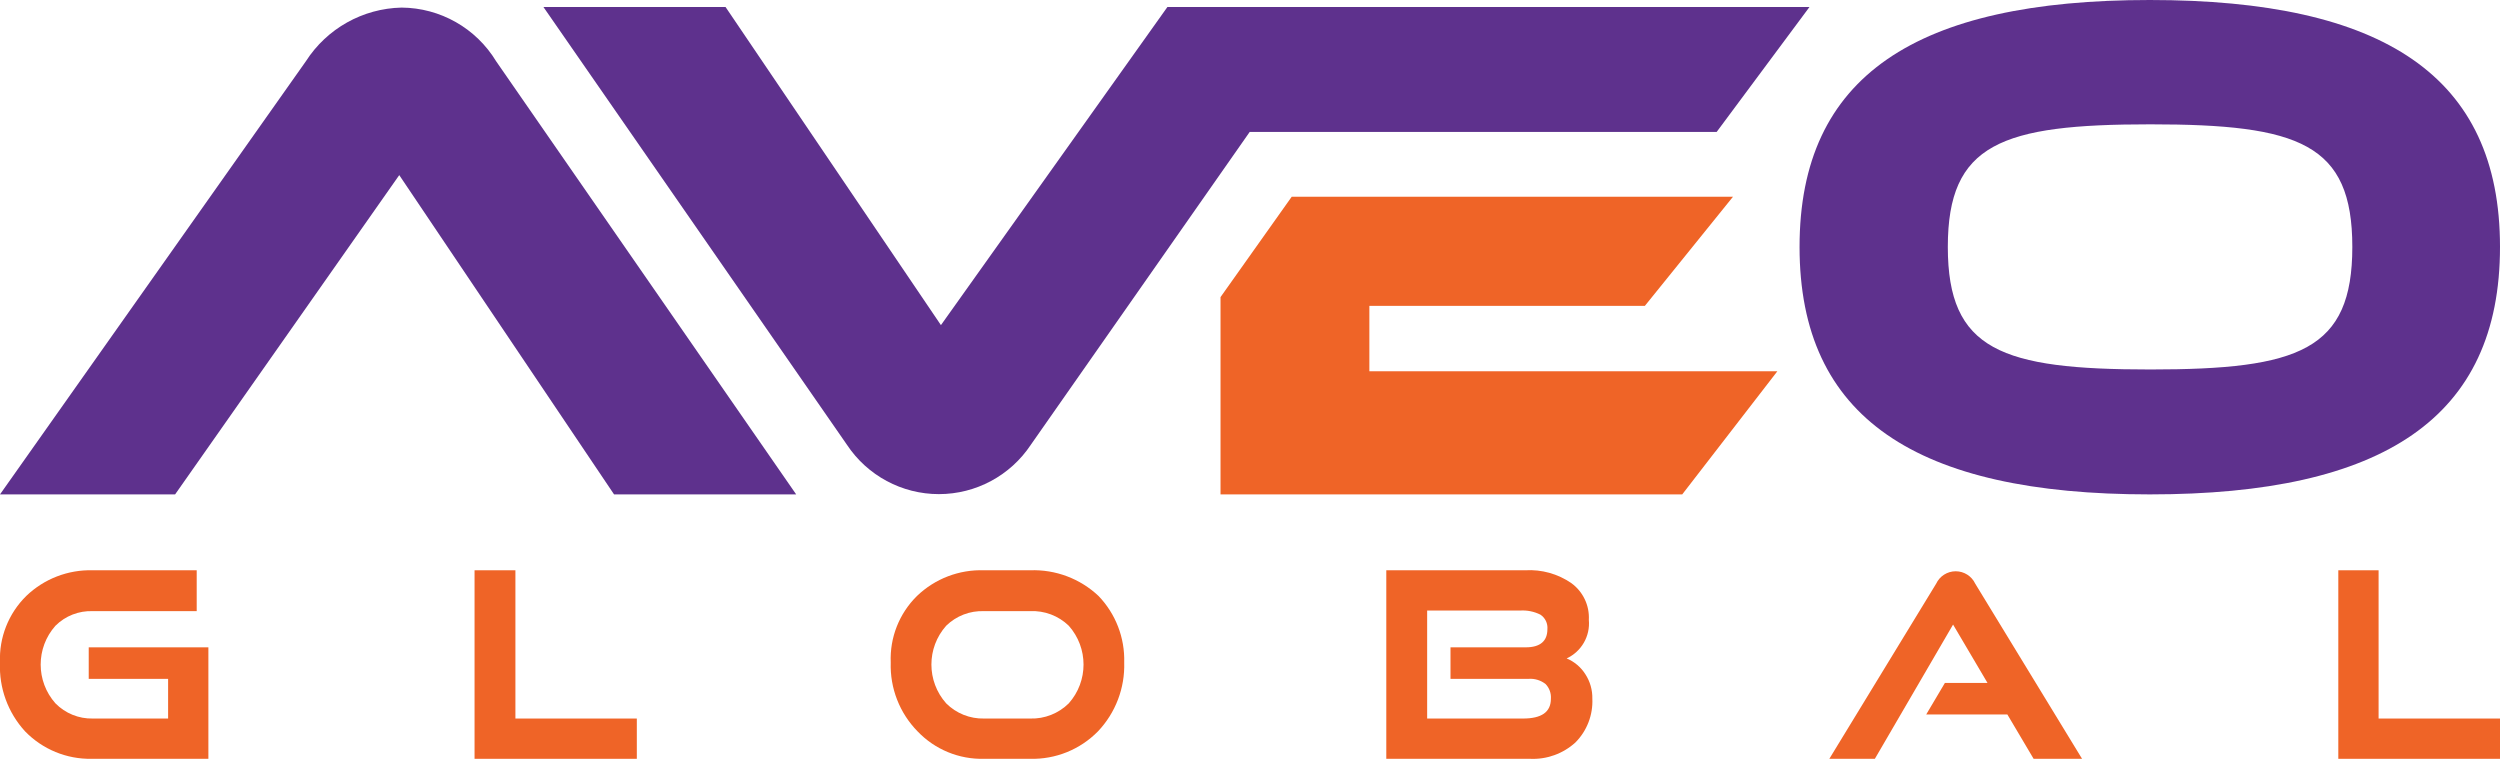
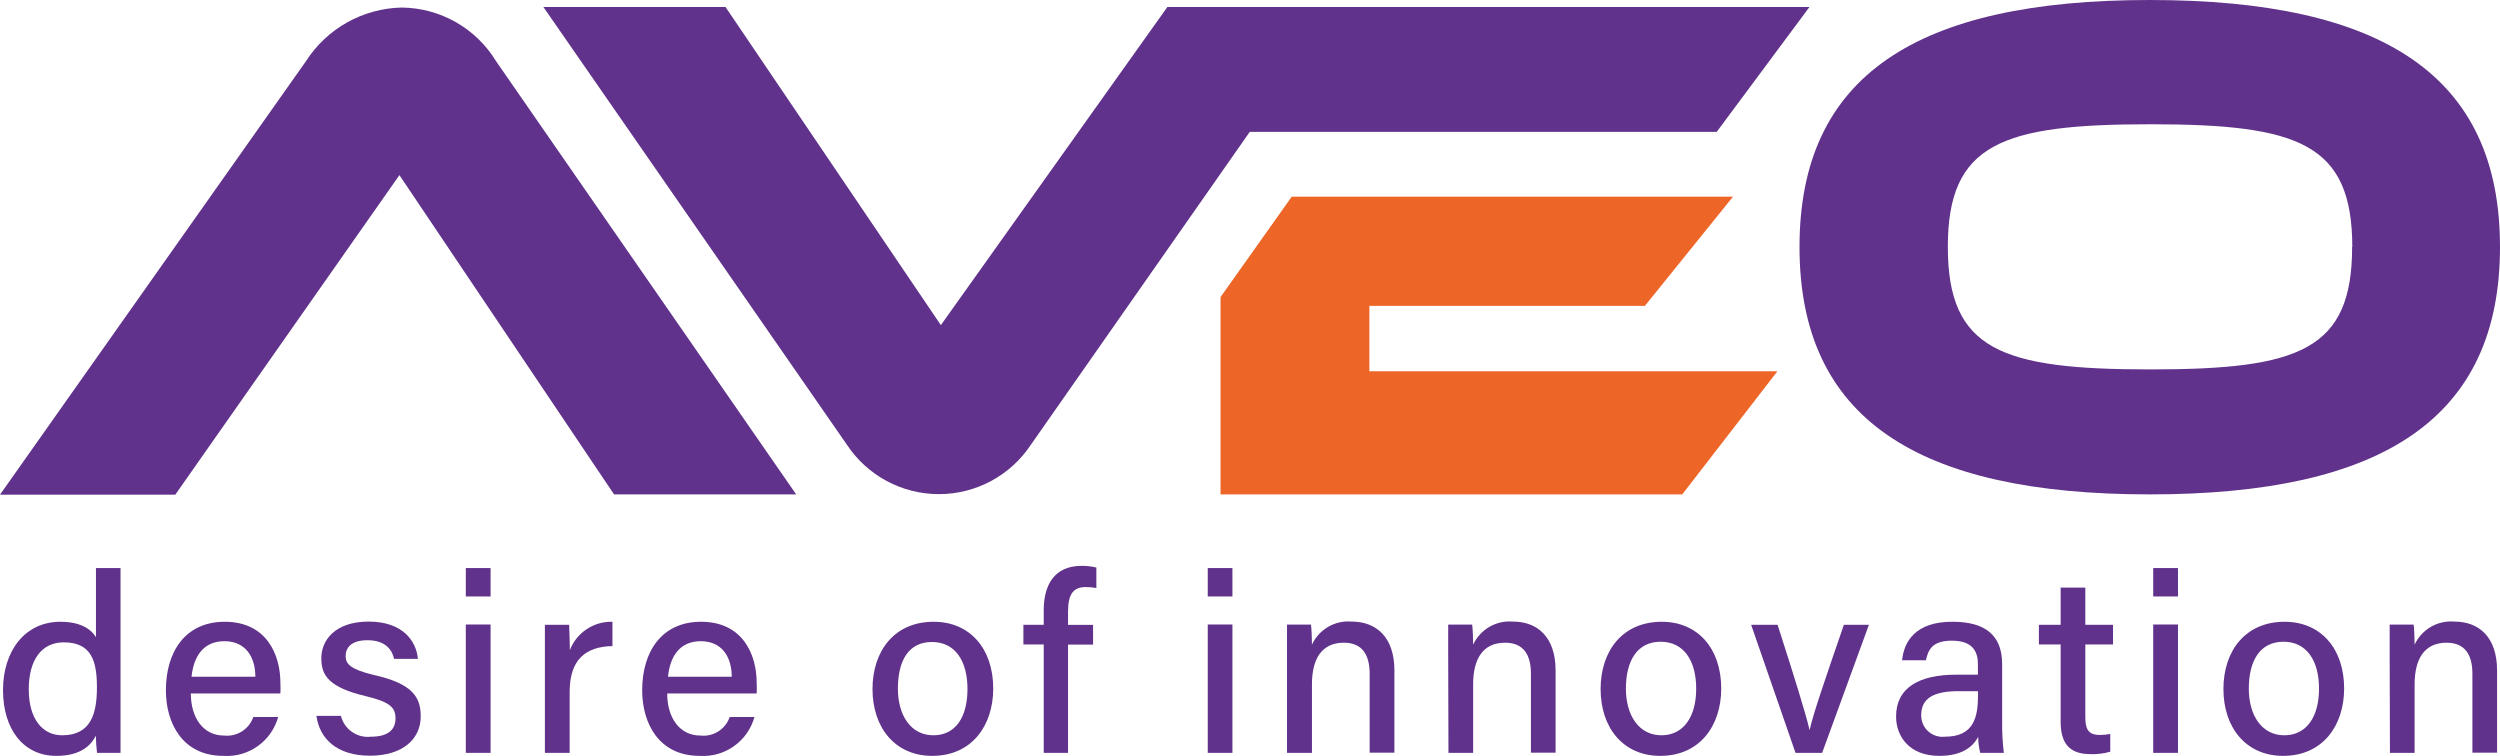
- <svg xmlns="http://www.w3.org/2000/svg" id="Layer_1" data-name="Layer 1" viewBox="0 0 42.83 13">
+ <svg xmlns="http://www.w3.org/2000/svg" id="Layer_1" data-name="Layer 1" viewBox="0 0 281.66 85.16">
  <defs>
-     <style>.cls-1{fill:#5e318d;}.cls-2{fill:#ef6427;}</style>
+     <style>.cls-1{fill:#60328b;}.cls-2{fill:#ed6628;}</style>
  </defs>
-   <path class="cls-1" d="M9.31.12h3.12l3.69,5.45L20,.12H31L29.41,2.26h-8L17.66,7.62a1.89,1.89,0,0,1-3.15,0Z" />
-   <polyline class="cls-2" points="22.13 3.37 20.91 5.09 20.91 8.47 28.82 8.47 30.45 6.36 23.46 6.36 23.46 5.24 28.18 5.24 29.69 3.37 22.13 3.37" />
-   <path class="cls-1" d="M10.52,8.47,6.84,3,3,8.47H0L5.24,1.05A2,2,0,0,1,6.88.13a1.91,1.91,0,0,1,1.62.92l5.14,7.42Z" />
-   <path class="cls-1" d="M42.83,4.23c0,2.93-2,4.24-6,4.24s-6-1.31-6-4.24,2-4.23,6-4.23S42.83,1.3,42.83,4.23Zm-2.53,0c0-1.77-.91-2.1-3.46-2.1s-3.47.33-3.47,2.1.92,2.1,3.47,2.1S40.3,6,40.3,4.23Z" />
-   <path class="cls-2" d="M3.57,13h-2a1.55,1.55,0,0,1-1.14-.47A1.64,1.64,0,0,1,0,11.35a1.51,1.51,0,0,1,.45-1.14,1.58,1.58,0,0,1,1.14-.44H3.37v.7H1.59a.86.86,0,0,0-.64.25,1,1,0,0,0,0,1.33.87.87,0,0,0,.64.26H2.88v-.68H1.52v-.54H3.57Z" />
-   <path class="cls-2" d="M10.91,13H8.13V9.77h.7v2.54h2.08Z" />
-   <path class="cls-2" d="M17.65,13h-.79a1.52,1.52,0,0,1-1.14-.47,1.61,1.61,0,0,1-.46-1.18,1.51,1.51,0,0,1,.45-1.14,1.58,1.58,0,0,1,1.15-.44h.79a1.62,1.62,0,0,1,1.17.44,1.58,1.58,0,0,1,.44,1.14,1.64,1.64,0,0,1-.45,1.18A1.57,1.57,0,0,1,17.65,13Zm-.79-.69h.79a.9.9,0,0,0,.66-.26,1,1,0,0,0,0-1.33.89.89,0,0,0-.66-.25h-.79a.88.88,0,0,0-.65.25,1,1,0,0,0,0,1.33A.89.89,0,0,0,16.86,12.31Z" />
-   <path class="cls-2" d="M26.21,13H23.75V9.77h2.38a1.26,1.26,0,0,1,.79.22.73.73,0,0,1,.3.63.66.66,0,0,1-.38.66.7.7,0,0,1,.32.27.74.74,0,0,1,.12.42,1,1,0,0,1-.29.75A1.08,1.08,0,0,1,26.21,13Zm0-1.37H24.85v-.54h1.29c.25,0,.37-.11.37-.31a.27.27,0,0,0-.12-.25.68.68,0,0,0-.35-.07H24.45v1.85h1.64c.32,0,.48-.11.48-.34a.33.33,0,0,0-.09-.25A.42.42,0,0,0,26.19,11.63Z" />
-   <path class="cls-2" d="M35.67,13h-.83l-.45-.76H33l.32-.54h.73l-.59-1L32.12,13h-.78L33.17,10a.37.37,0,0,1,.67,0Z" />
-   <path class="cls-2" d="M42.83,13H40.06V9.77h.69v2.54h2.08Z" />
+   <path class="cls-1" d="M61.22.79H81.74L106,36.63,131.52.79h72.34L193.41,14.86H140.8L116.14,50.11a12.43,12.43,0,0,1-20.72,0Z" />
+   <polyline class="cls-2" points="145.53 22.16 137.51 33.47 137.51 55.7 189.53 55.7 200.25 41.83 154.28 41.83 154.28 34.46 185.32 34.46 195.25 22.16 145.53 22.16" />
+   <path class="cls-1" d="M69.18,55.7,45,19.73l-25.25,36H0L34.46,6.91A13.16,13.16,0,0,1,45.24.85,12.6,12.6,0,0,1,55.9,6.91L89.7,55.7Z" />
+   <path class="cls-1" d="M281.66,27.82c0,19.27-13.15,27.88-39.46,27.88s-39.46-8.61-39.46-27.88S215.9,0,242.2,0,281.66,8.55,281.66,27.82Zm-16.64,0C265,16.18,259,14,242.27,14s-22.82,2.17-22.82,13.81,6.05,13.81,22.82,13.81S265,39.46,265,27.82Z" />
+   <path class="cls-1" d="M13.58,64V80.76c0,1.35,0,2.68,0,4.06H10.93a18.54,18.54,0,0,1-.13-1.94c-.71,1.43-2.13,2.28-4.46,2.28-3.7,0-6-3-6-7.41s2.46-7.7,6.47-7.7c2.46,0,3.59,1,4,1.75V64ZM3.24,77.67C3.24,81,4.79,82.84,7,82.84c3.26,0,3.92-2.46,3.92-5.41s-.61-5.06-3.74-5.06C4.71,72.37,3.24,74.31,3.24,77.67Z" />
+   <path class="cls-1" d="M21.5,78.13c0,2.72,1.38,4.74,3.74,4.74a3.13,3.13,0,0,0,3.3-2.09h2.8a6,6,0,0,1-6.18,4.38c-4.58,0-6.47-3.66-6.47-7.39,0-4.34,2.19-7.72,6.63-7.72,4.71,0,6.27,3.7,6.27,6.88a11.44,11.44,0,0,1,0,1.2Zm7.27-1.89c0-2.24-1.12-4-3.48-4s-3.47,1.68-3.71,4Z" />
+   <path class="cls-1" d="M38.41,80.65A3.12,3.12,0,0,0,41.79,83c2,0,2.77-.84,2.77-2.07s-.65-1.84-3.28-2.48c-4.23-1-5.08-2.33-5.08-4.3s1.5-4.12,5.34-4.12,5.37,2.2,5.54,4.2H44.4c-.19-.86-.83-2.1-3-2.1-1.89,0-2.46.9-2.46,1.79s.57,1.5,3.16,2.12c4.46,1,5.3,2.55,5.3,4.69,0,2.5-2,4.41-5.72,4.41S36,83.23,35.65,80.65Z" />
+   <path class="cls-1" d="M52.48,64h2.79v3.2H52.48Zm0,6.36h2.79V84.82H52.48Z" />
+   <path class="cls-1" d="M61.39,74.31c0-1.91,0-3.07,0-3.92h2.73c0,.39.08,1.58.08,2.86A5,5,0,0,1,69,70.05v2.74c-2.95.06-4.82,1.45-4.82,5.16v6.87H61.39Z" />
+   <path class="cls-1" d="M75.17,78.13c0,2.72,1.38,4.74,3.74,4.74a3.12,3.12,0,0,0,3.3-2.09H85a6,6,0,0,1-6.18,4.38c-4.58,0-6.47-3.66-6.47-7.39,0-4.34,2.19-7.72,6.63-7.72,4.71,0,6.27,3.7,6.27,6.88a11.44,11.44,0,0,1,0,1.2Zm7.27-1.89c0-2.24-1.12-4-3.48-4s-3.47,1.68-3.7,4Z" />
+   <path class="cls-1" d="M111.9,77.57c0,4.2-2.43,7.59-6.87,7.59-4.2,0-6.73-3.2-6.73-7.53s2.5-7.58,6.89-7.58C109.25,70.05,111.9,73.05,111.9,77.57Zm-10.74,0c0,3.09,1.5,5.27,4,5.27S109,80.79,109,77.62s-1.4-5.29-4-5.29S101.16,74.36,101.16,77.6Z" />
+   <path class="cls-1" d="M117.59,84.82V72.61H115.3V70.39h2.29V68.75c0-2.72,1.1-5,4.28-5a7,7,0,0,1,1.65.19v2.31a6.42,6.42,0,0,0-1.19-.11c-1.42,0-2,.8-2,2.8v1.46h2.82v2.22h-2.82V84.82Z" />
+   <path class="cls-1" d="M136.07,64h2.78v3.2h-2.78Zm0,6.36h2.78V84.82h-2.78Z" />
+   <path class="cls-1" d="M145,74c0-1.24,0-2.53,0-3.63h2.7c.07.41.11,1.83.11,2.26a4.5,4.5,0,0,1,4.47-2.6c2.74,0,4.82,1.71,4.82,5.51v9.26h-2.79V75.9c0-2.07-.79-3.49-2.91-3.49-2.52,0-3.59,1.86-3.59,4.69v7.72H145Z" />
+   <path class="cls-1" d="M163.16,74c0-1.24,0-2.53,0-3.63h2.7c.07.41.11,1.83.11,2.26a4.52,4.52,0,0,1,4.48-2.6c2.74,0,4.81,1.71,4.81,5.51v9.26h-2.78V75.9c0-2.07-.79-3.49-2.91-3.49-2.53,0-3.6,1.86-3.6,4.69v7.72h-2.78Z" />
+   <path class="cls-1" d="M193.92,77.57c0,4.2-2.42,7.59-6.87,7.59-4.2,0-6.72-3.2-6.72-7.53s2.5-7.58,6.89-7.58C191.27,70.05,193.92,73.05,193.92,77.57Zm-10.74,0c0,3.09,1.51,5.27,4,5.27s3.92-2.08,3.92-5.25-1.41-5.29-4-5.29S183.18,74.36,183.18,77.6Z" />
+   <path class="cls-1" d="M200.27,70.39c1.83,5.7,3.2,10.09,3.61,11.88h0c.36-1.76,1.87-6.09,3.86-11.88h2.82l-5.27,14.43h-3l-5-14.43Z" />
+   <path class="cls-1" d="M225.57,81.56a25.5,25.5,0,0,0,.19,3.26H223.1a7.65,7.65,0,0,1-.23-1.8c-.5.94-1.62,2.14-4.38,2.14-3.41,0-4.87-2.23-4.87-4.43,0-3.24,2.55-4.72,6.83-4.72h2.39V74.85c0-1.23-.4-2.67-2.94-2.67-2.27,0-2.67,1.1-2.92,2.21H214.3c.2-2.1,1.5-4.36,5.69-4.34,3.6,0,5.58,1.46,5.58,4.77Zm-2.72-3.69h-2.2c-2.78,0-4.2.79-4.2,2.7A2.4,2.4,0,0,0,219.12,83c3.29,0,3.73-2.23,3.73-4.71Z" />
+   <path class="cls-1" d="M229.71,70.39h2.45V66.2h2.78v4.19h3.12v2.22h-3.12V80.8c0,1.35.34,2,1.62,2a5.55,5.55,0,0,0,1.19-.11v2a7,7,0,0,1-2.26.27c-2.35,0-3.33-1.23-3.33-3.65V72.61h-2.45Z" />
+   <path class="cls-1" d="M242.59,64h2.79v3.2h-2.79Zm0,6.36h2.79V84.82h-2.79Z" />
+   <path class="cls-1" d="M264.1,77.57c0,4.2-2.43,7.59-6.87,7.59-4.2,0-6.73-3.2-6.73-7.53s2.5-7.58,6.89-7.58C261.45,70.05,264.1,73.05,264.1,77.57Zm-10.74,0c0,3.09,1.5,5.27,4,5.27s3.91-2.08,3.91-5.25-1.4-5.29-4-5.29S253.36,74.36,253.36,77.6Z" />
+   <path class="cls-1" d="M269.23,74c0-1.24,0-2.53,0-3.63h2.7c.07.41.11,1.83.11,2.26a4.52,4.52,0,0,1,4.48-2.6c2.74,0,4.81,1.71,4.81,5.51v9.26h-2.78V75.9c0-2.07-.79-3.49-2.91-3.49-2.52,0-3.6,1.86-3.6,4.69v7.72h-2.78Z" />
</svg>
